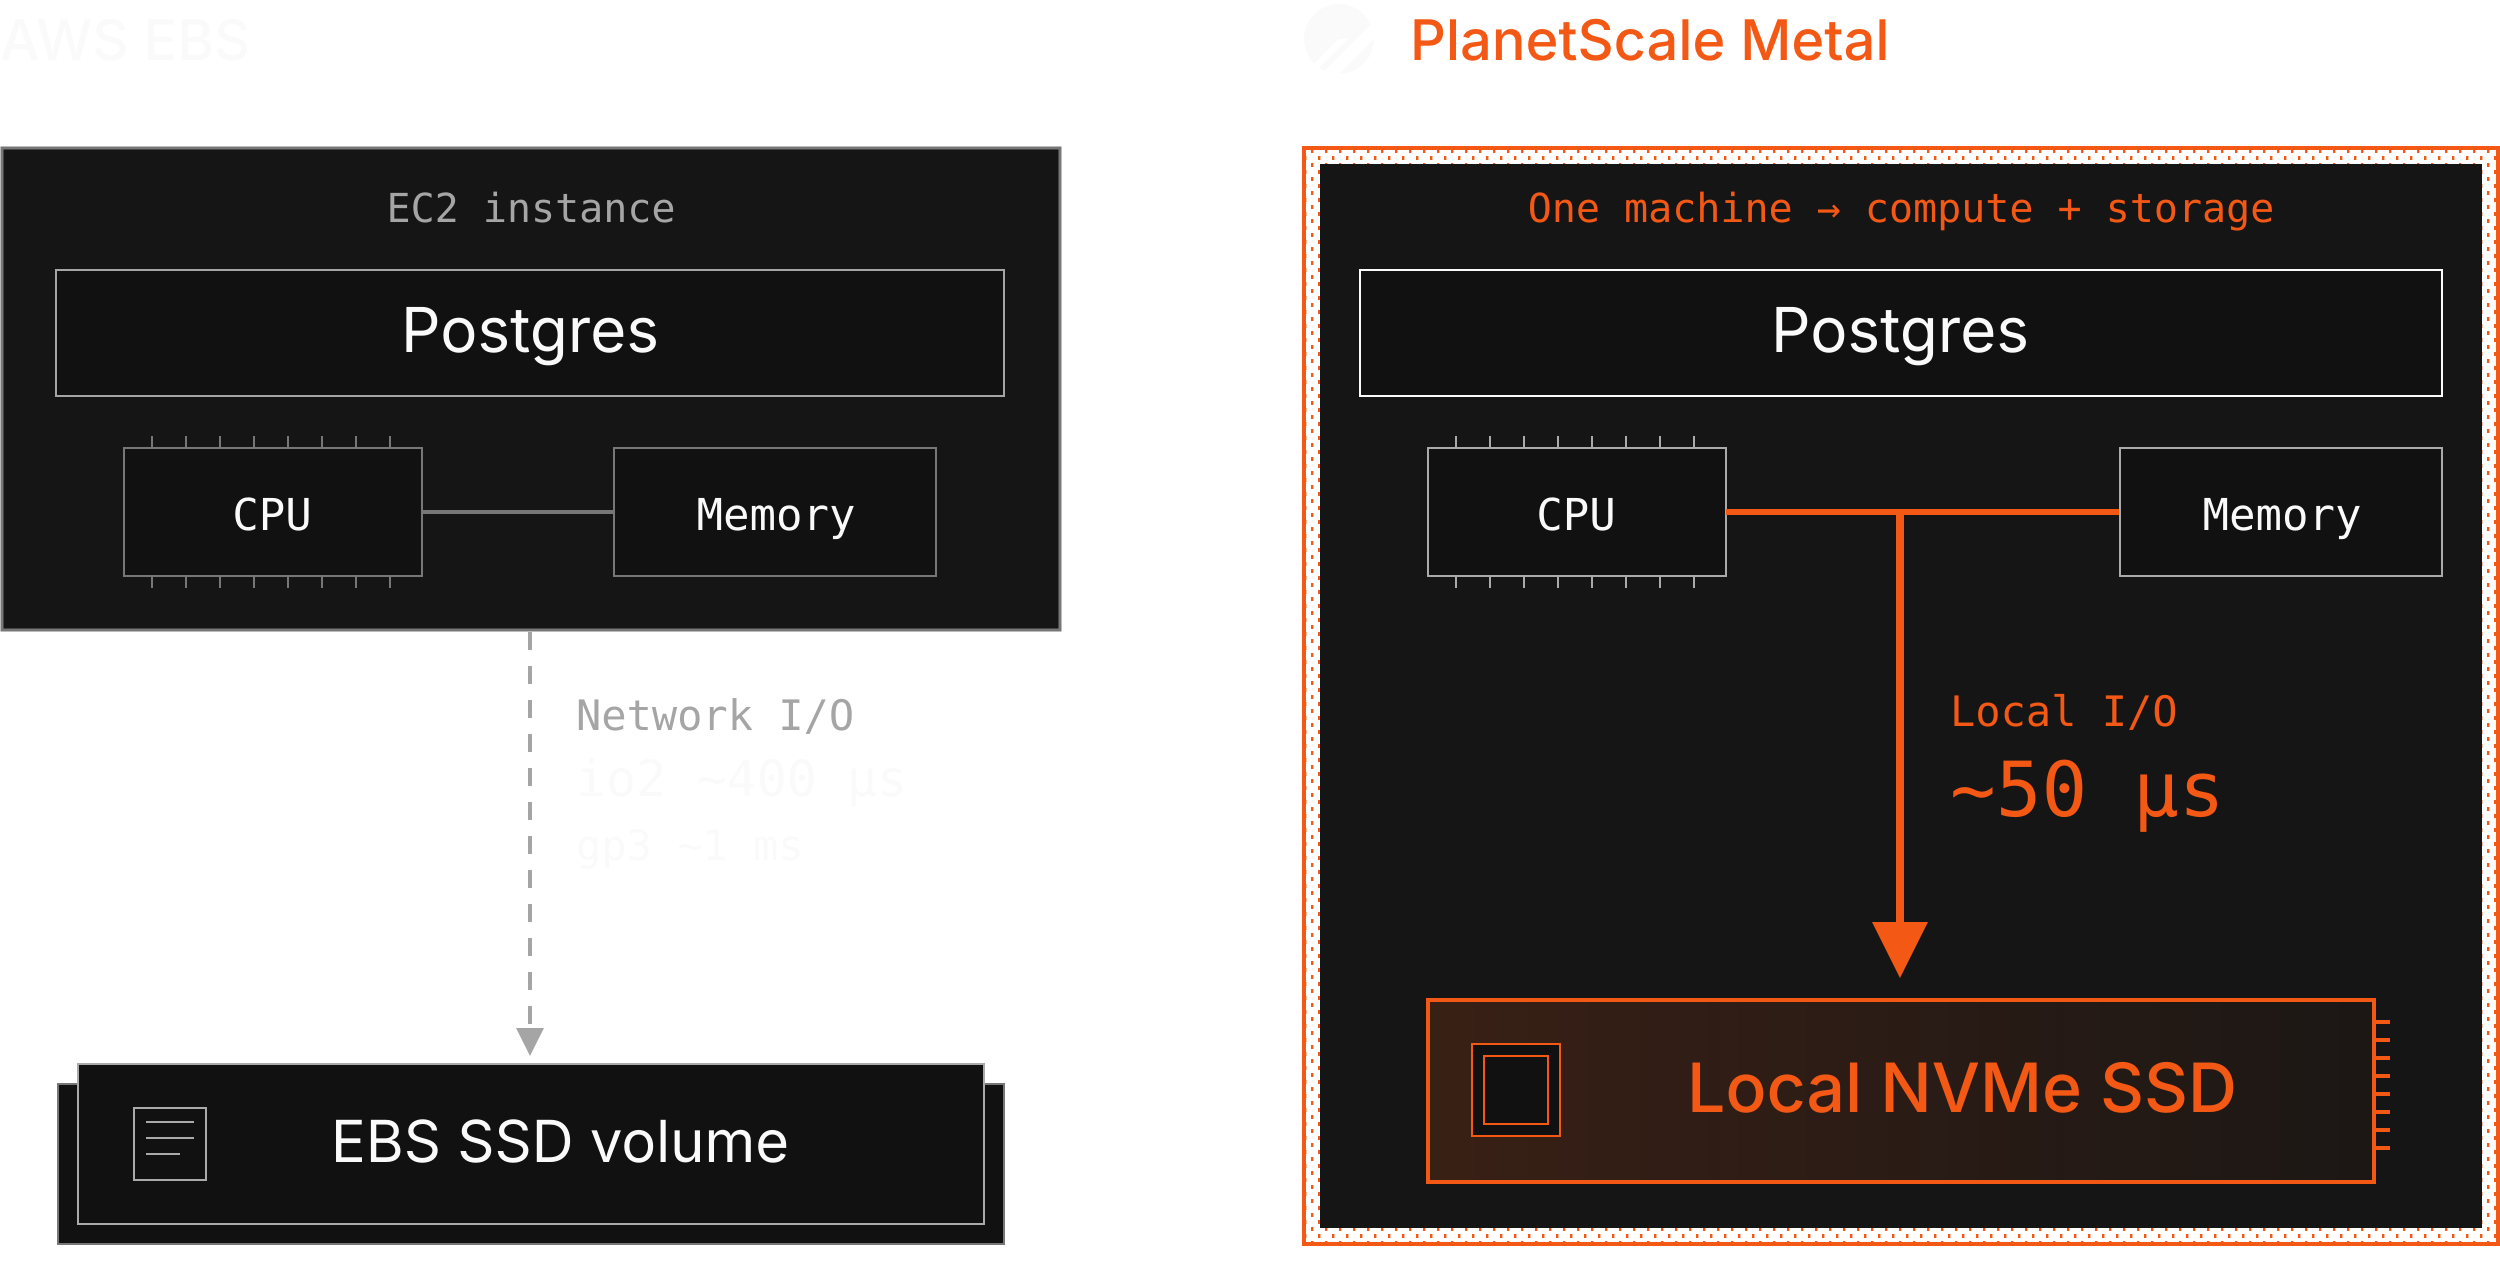
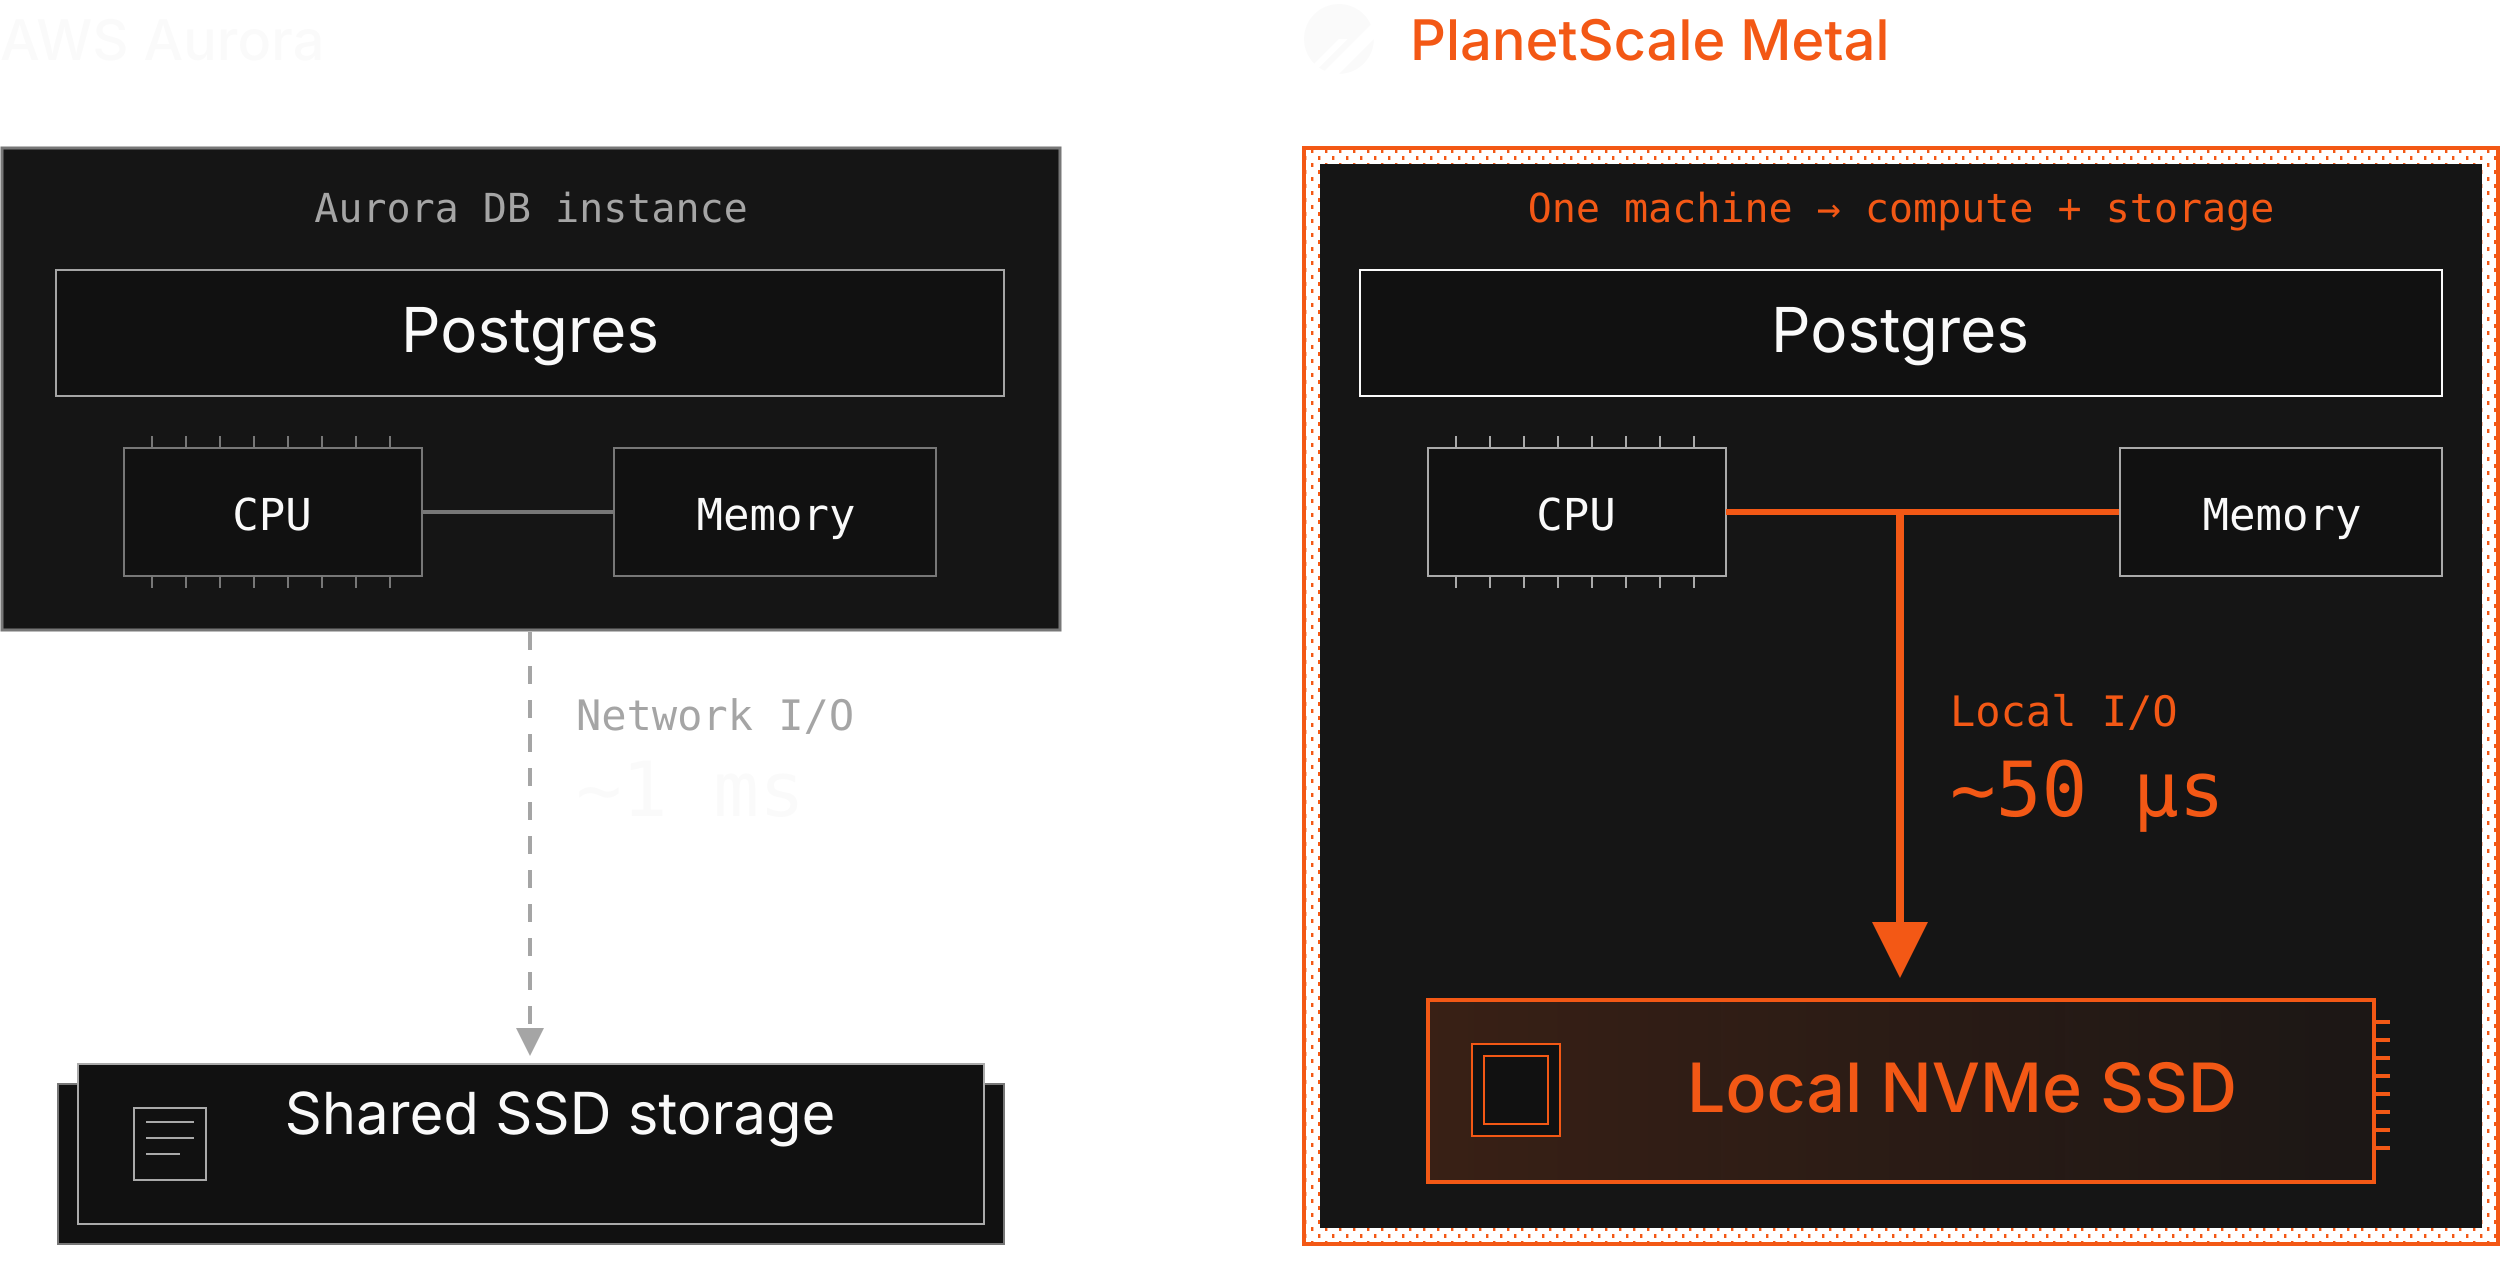
- <svg xmlns="http://www.w3.org/2000/svg" class="metal-comparison" viewBox="0 0 1250 635" role="img" aria-label="EBS io2 and gp3 storage reference versus PlanetScale Metal local NVMe mechanism. Visible io2 approximately 400 microseconds and gp3 approximately 1 millisecond are illustrative reference values, not AWS published universal averages. AWS specifies io2 below 500 microseconds for 16 KiB I/O and gp3 single-digit milliseconds. These are storage I/O figures, not isolated network-hop latency. The approximately 50 microsecond local NVMe value is PlanetScale’s educational storage round-trip example, not a measured Metal mean. These are different evidence bases, not a controlled benchmark or Aurora latency. Query p95/p99 are separate metrics. Memory/cache hits, replication and application networking are omitted.">
+ <svg xmlns="http://www.w3.org/2000/svg" class="metal-comparison" viewBox="0 0 1250 635" role="img" aria-label="Simplified Aurora PostgreSQL persistent storage path versus PlanetScale Metal. Aurora compute accesses a shared distributed SSD-backed volume over the storage network when data is not cached. Metal compute and persistent local NVMe are on the same host. Cache hits, eligible Aurora Optimized Reads caches, replication and application networking are omitted. Visible ~1 ms is a network-attached-storage reference from a PlanetScale production workload, not an Aurora measurement or isolated network-hop time. Visible ~50 microseconds is a local-NVMe access example from PlanetScale’s educational article, not a measured Metal service mean. These figures have different evidence bases and are not a matched benchmark. Local NVMe can reduce storage waiting and provide higher I/O capacity for storage-bound workloads; results depend on workload and configuration.">
  <defs>
    <pattern id="teach-metal-host-dots" width="7" height="7" patternUnits="userSpaceOnUse">
      <rect x="1" y="1" width="1.2" height="2" fill="#f35815" />
      <rect x="4.5" y="4.5" width="1.2" height="2" fill="#f35815" />
    </pattern>
    <marker id="teach-metal-remote-arrow" markerWidth="7" markerHeight="7" refX="6" refY="3.5" orient="auto">
      <path d="M0 0L7 3.5L0 7Z" fill="#a5a5a5" />
    </marker>
    <marker id="teach-metal-local-arrow" markerWidth="7" markerHeight="7" refX="6" refY="3.5" orient="auto">
      <path d="M0 0L7 3.5L0 7Z" fill="#f35815" />
    </marker>
    <linearGradient id="teach-metal-drive-fill" x1="0" y1="0" x2="1" y2="0">
      <stop stop-color="#f35815" stop-opacity=".16" />
      <stop offset="1" stop-color="#f35815" stop-opacity=".03" />
    </linearGradient>
  </defs>
  <g font-family="Inter,Arial,sans-serif" fill="#fafafa">
-     <text x="0" y="30" font-size="28" font-weight="500">AWS EBS</text>
+     <text x="0" y="30" font-size="28" font-weight="500">AWS Aurora</text>
    <g transform="translate(652 2) scale(.077)" fill="#fafafa">
      <path d="m0 227c0-125.369 101.631-227 227-227 92.178 0 171.524 54.942 207.076 133.865l-300.211 300.211c-12.882-5.803-25.126-12.774-36.597-20.776l186.3-186.3h-56.568l-160.513 160.513c-41.079-41.079-66.487-97.829-66.487-160.513z" />
      <path d="m454 227.078-226.922 226.922c125.307-.042 226.88-101.615 226.922-226.922z" />
    </g>
    <text x="705" y="30" fill="#f35815" font-size="28" font-weight="500">PlanetScale Metal</text>
  </g>
  <rect x="1" y="74" width="529" height="241" fill="#151515" stroke="#777" stroke-width="1.5" />
  <g font-family="ui-monospace,SFMono-Regular,Menlo,monospace" fill="#a5a5a5">
-     <text x="265.5" y="111" text-anchor="middle" font-size="20">EC2 instance</text>
+     <text x="265.5" y="111" text-anchor="middle" font-size="20">Aurora DB instance</text>
  </g>
  <rect x="28" y="135" width="474" height="63" fill="#111" stroke="#a5a5a5" />
  <text x="265" y="176" fill="#fafafa" text-anchor="middle" font-family="Inter,Arial,sans-serif" font-size="31">Postgres</text>
  <rect x="62" y="224" width="149" height="64" fill="#111" stroke="#777" />
  <path d="M76 218V224M93 218V224M110 218V224M127 218V224M144 218V224M161 218V224M178 218V224M195 218V224M76 288V294M93 288V294M110 288V294M127 288V294M144 288V294M161 288V294M178 288V294M195 288V294" stroke="#777" />
  <text x="136" y="265" fill="#fafafa" text-anchor="middle" font-family="ui-monospace,monospace" font-size="22">CPU</text>
  <path d="M211 256H307" stroke="#777" stroke-width="2" />
  <rect x="307" y="224" width="161" height="64" fill="#111" stroke="#777" />
  <text x="388" y="265" fill="#fafafa" text-anchor="middle" font-family="ui-monospace,monospace" font-size="22">Memory</text>
  <path d="M265 316V526" fill="none" stroke="#a5a5a5" stroke-width="2" stroke-dasharray="9 8" marker-end="url(#teach-metal-remote-arrow)" />
  <text x="288" y="365" fill="#a5a5a5" font-family="ui-monospace,monospace" font-size="21">Network I/O</text>
+   <g class="latency-metric">
+     <text x="288" y="408" fill="#fafafa" font-family="ui-monospace,monospace" font-size="38">~1 ms</text>
+   </g>
  <rect x="29" y="542" width="473" height="80" fill="#111" stroke="#777" />
  <rect x="39" y="532" width="453" height="80" fill="#111" stroke="#aaa" />
  <g fill="none" stroke="#aaa">
    <rect x="67" y="554" width="36" height="36" />
    <path d="M73 561H97M73 569H97M73 577H90" />
  </g>
-   <text x="280" y="581" fill="#fafafa" text-anchor="middle" font-family="Inter,Arial,sans-serif" font-size="29">EBS SSD volume</text>
-   <g class="latency-metric">
-     <text x="288" y="398" fill="#fafafa" font-family="ui-monospace,monospace" font-size="25">io2 ~400 µs</text>
-     <text x="288" y="430" fill="#fafafa" font-family="ui-monospace,monospace" font-size="21">gp3 ~1 ms</text>
-   </g>
+   <text x="280" y="567" fill="#fafafa" text-anchor="middle" font-family="Inter,Arial,sans-serif" font-size="29">Shared SSD storage</text>
  <rect x="652" y="74" width="597" height="548" fill="url(#teach-metal-host-dots)" stroke="#f35815" stroke-width="2" />
  <rect x="660" y="82" width="581" height="532" fill="#151515" />
  <text x="950.5" y="111" text-anchor="middle" fill="#f35815" font-family="ui-monospace,monospace" font-size="20">One machine → compute + storage</text>
  <rect x="680" y="135" width="541" height="63" fill="#111" stroke="#fafafa" />
  <text x="950" y="176" fill="#fafafa" text-anchor="middle" font-family="Inter,Arial,sans-serif" font-size="31">Postgres</text>
  <rect x="714" y="224" width="149" height="64" fill="#111" stroke="#aaa" />
  <path d="M728 218V224M745 218V224M762 218V224M779 218V224M796 218V224M813 218V224M830 218V224M847 218V224M728 288V294M745 288V294M762 288V294M779 288V294M796 288V294M813 288V294M830 288V294M847 288V294" stroke="#aaa" />
  <text x="788" y="265" fill="#fafafa" text-anchor="middle" font-family="ui-monospace,monospace" font-size="22">CPU</text>
  <path d="M863 256H1060" stroke="#f35815" stroke-width="3" />
  <rect x="1060" y="224" width="161" height="64" fill="#111" stroke="#aaa" />
  <text x="1141" y="265" fill="#fafafa" text-anchor="middle" font-family="ui-monospace,monospace" font-size="22">Memory</text>
  <path d="M950 256V485" fill="none" stroke="#f35815" stroke-width="4" marker-end="url(#teach-metal-local-arrow)" />
  <text x="975" y="363" fill="#f35815" font-family="ui-monospace,monospace" font-size="21">Local I/O</text>
+   <g class="latency-metric">
+     <text x="975" y="408" fill="#f35815" font-family="ui-monospace,monospace" font-size="38">~50 µs</text>
+   </g>
  <rect x="714" y="500" width="473" height="91" fill="url(#teach-metal-drive-fill)" stroke="#f35815" stroke-width="2" />
  <rect x="736" y="522" width="44" height="46" fill="#111" stroke="#f35815" />
  <rect x="742" y="528" width="32" height="34" fill="#111" stroke="#f35815" />
  <path d="M1187 511H1195M1187 520H1195M1187 529H1195M1187 538H1195M1187 547H1195M1187 556H1195M1187 565H1195M1187 574H1195" stroke="#f35815" stroke-width="2" />
  <text x="981" y="556" fill="#f35815" text-anchor="middle" font-family="Inter,Arial,sans-serif" font-size="34" font-weight="500">Local NVMe SSD</text>
-   <g class="latency-metric">
-     <text x="975" y="408" fill="#f35815" font-family="ui-monospace,monospace" font-size="38">~50 µs</text>
-   </g>
</svg>
